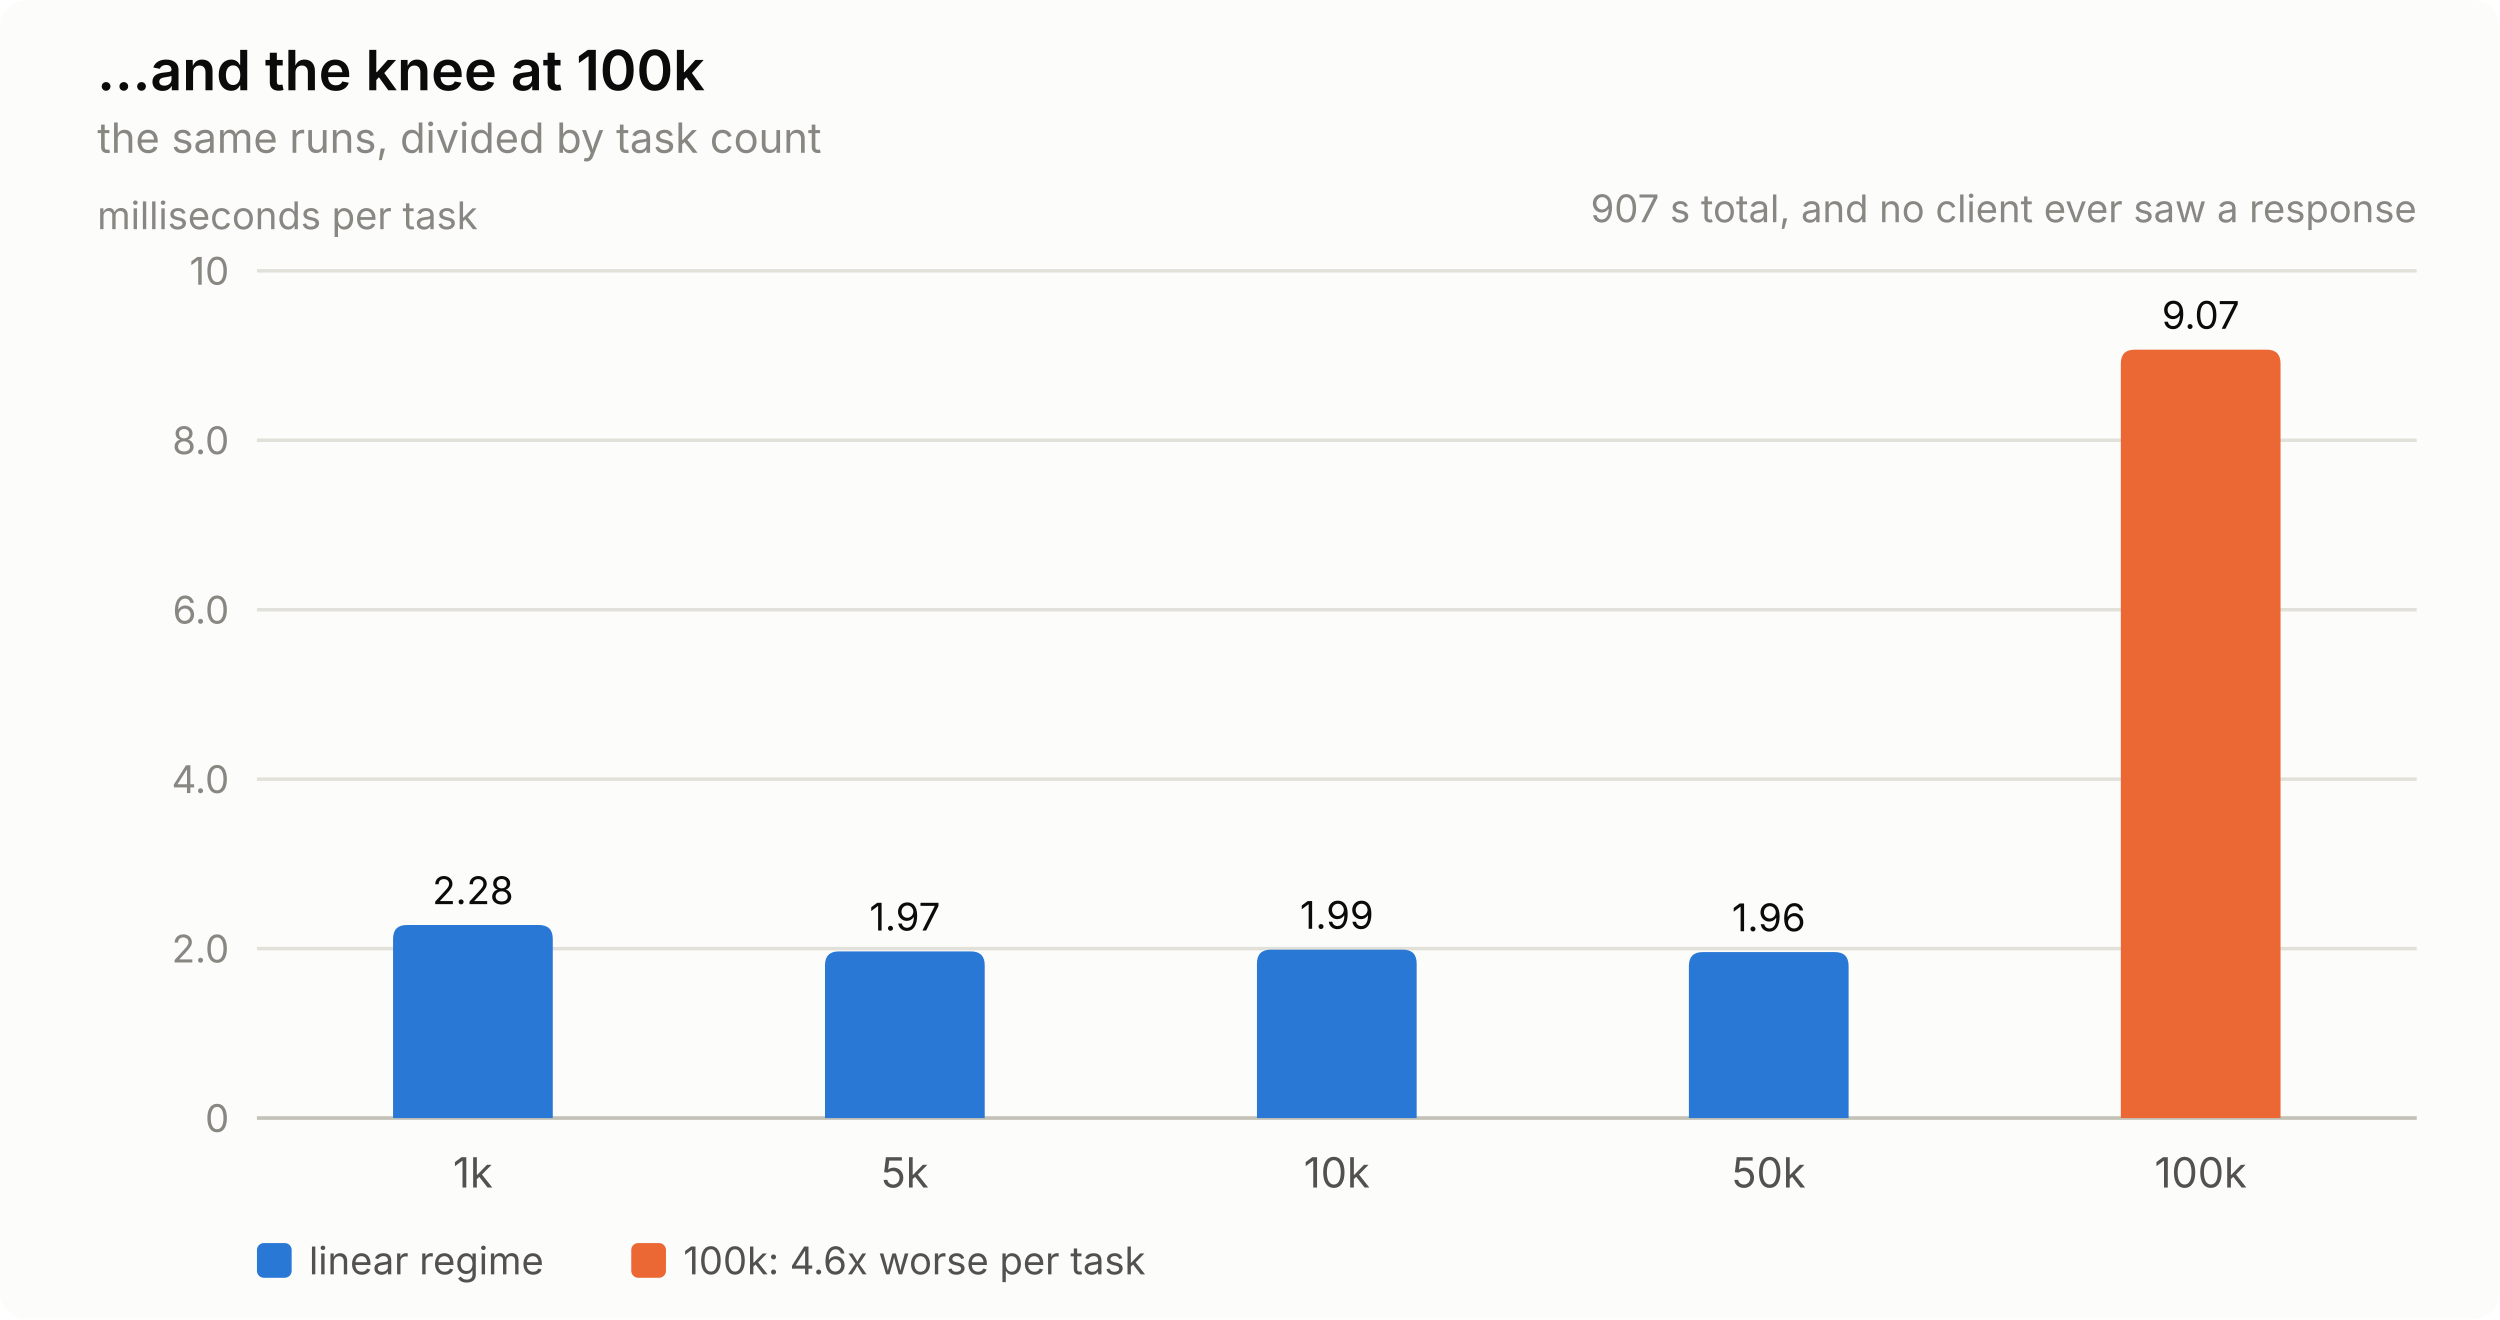
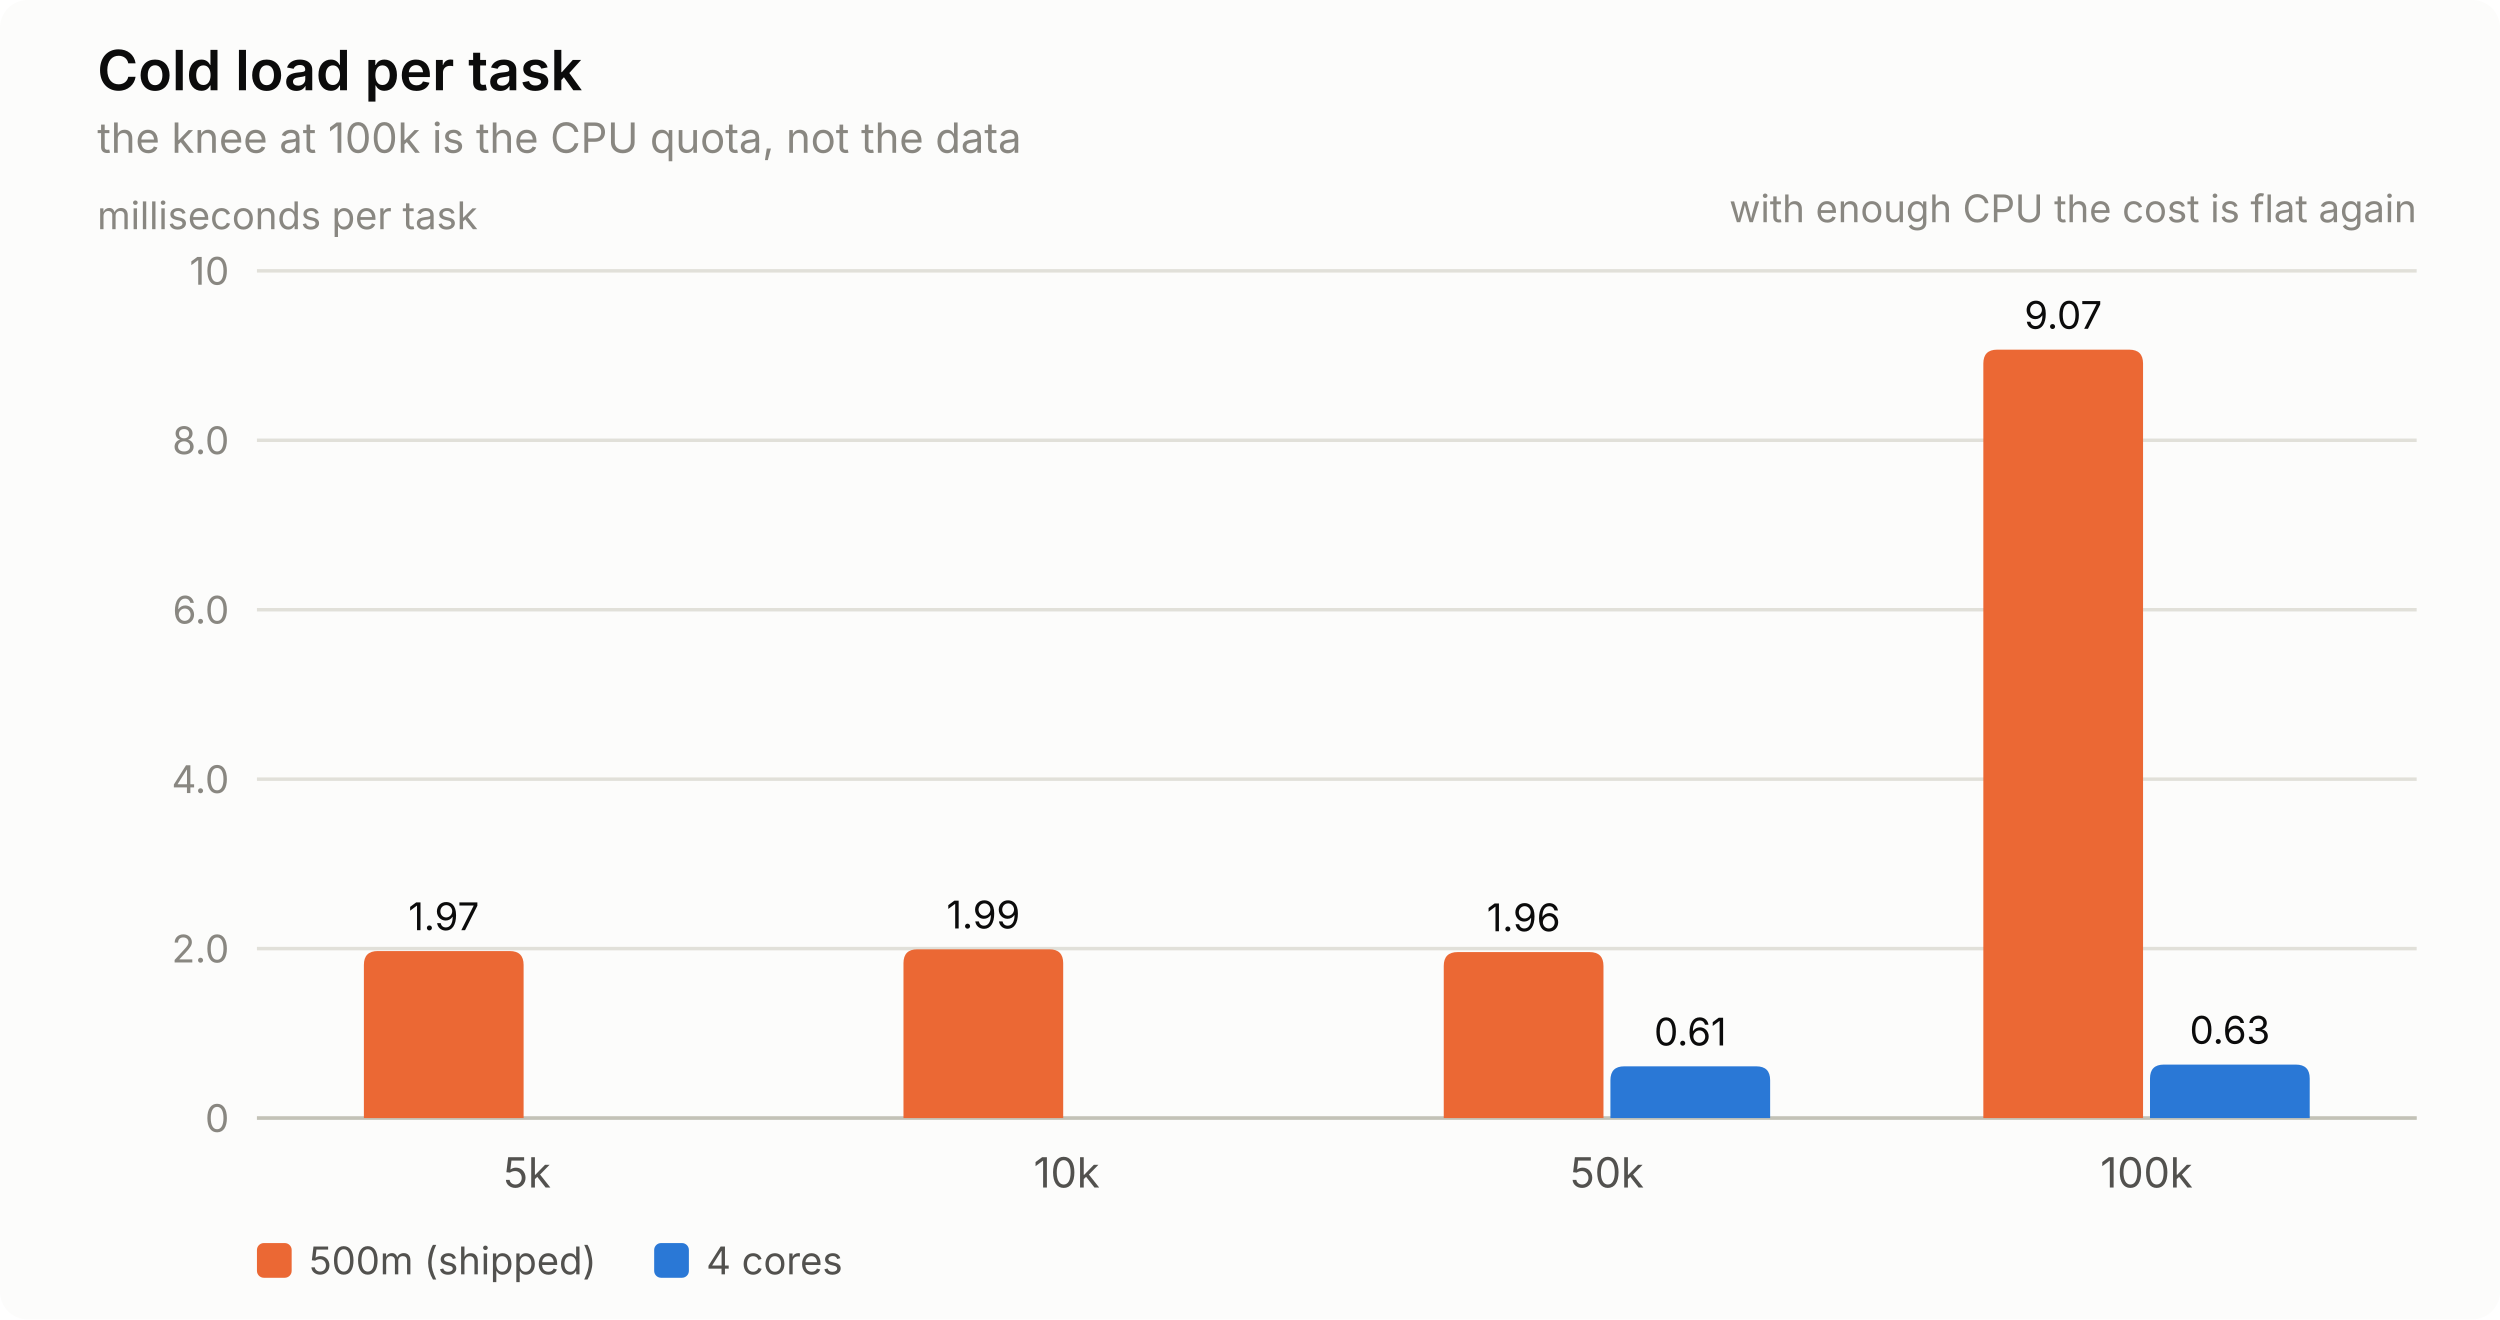
<svg xmlns="http://www.w3.org/2000/svg" viewBox="0 0 720 380" width="720" height="380" role="img">
  <rect width="720" height="380" fill="#fcfcfb" rx="8" />
-   <text x="28" y="26" font-family="system-ui,-apple-system,'Segoe UI',sans-serif" font-size="16" font-weight="600" fill="#0b0b0b">...and the knee at 100k</text>
-   <text x="28" y="44" font-family="system-ui,-apple-system,'Segoe UI',sans-serif" font-size="12" fill="#898781">the same runs, divided by task count</text>
+   <text x="28" y="26" font-family="system-ui,-apple-system,'Segoe UI',sans-serif" font-size="16" font-weight="600" fill="#0b0b0b">Cold load per task</text>
+   <text x="28" y="44" font-family="system-ui,-apple-system,'Segoe UI',sans-serif" font-size="12" fill="#898781">the knee at 100k is the CPU quota, not the data</text>
  <line x1="74" y1="322.0" x2="696" y2="322.0" stroke="#e1e0d9" stroke-width="1" />
  <text x="66" y="326.0" text-anchor="end" font-family="system-ui,-apple-system,'Segoe UI',sans-serif" font-size="11" fill="#898781" font-variant-numeric="tabular-nums">0</text>
  <line x1="74" y1="273.2" x2="696" y2="273.2" stroke="#e1e0d9" stroke-width="1" />
  <text x="66" y="277.2" text-anchor="end" font-family="system-ui,-apple-system,'Segoe UI',sans-serif" font-size="11" fill="#898781" font-variant-numeric="tabular-nums">2.0</text>
  <line x1="74" y1="224.4" x2="696" y2="224.4" stroke="#e1e0d9" stroke-width="1" />
  <text x="66" y="228.4" text-anchor="end" font-family="system-ui,-apple-system,'Segoe UI',sans-serif" font-size="11" fill="#898781" font-variant-numeric="tabular-nums">4.0</text>
  <line x1="74" y1="175.6" x2="696" y2="175.6" stroke="#e1e0d9" stroke-width="1" />
  <text x="66" y="179.6" text-anchor="end" font-family="system-ui,-apple-system,'Segoe UI',sans-serif" font-size="11" fill="#898781" font-variant-numeric="tabular-nums">6.0</text>
  <line x1="74" y1="126.8" x2="696" y2="126.8" stroke="#e1e0d9" stroke-width="1" />
  <text x="66" y="130.8" text-anchor="end" font-family="system-ui,-apple-system,'Segoe UI',sans-serif" font-size="11" fill="#898781" font-variant-numeric="tabular-nums">8.0</text>
  <line x1="74" y1="78.0" x2="696" y2="78.0" stroke="#e1e0d9" stroke-width="1" />
  <text x="66" y="82.0" text-anchor="end" font-family="system-ui,-apple-system,'Segoe UI',sans-serif" font-size="11" fill="#898781" font-variant-numeric="tabular-nums">10</text>
  <line x1="74" y1="322" x2="696" y2="322" stroke="#c3c2b7" stroke-width="1" />
  <text x="28" y="66" font-family="system-ui,-apple-system,'Segoe UI',sans-serif" font-size="11" fill="#898781">milliseconds per task</text>
-   <text x="136.2" y="342.0" text-anchor="middle" font-family="system-ui,-apple-system,'Segoe UI',sans-serif" font-size="12" fill="#52514e">1k</text>
-   <text x="260.6" y="342.0" text-anchor="middle" font-family="system-ui,-apple-system,'Segoe UI',sans-serif" font-size="12" fill="#52514e">5k</text>
-   <text x="385.0" y="342.0" text-anchor="middle" font-family="system-ui,-apple-system,'Segoe UI',sans-serif" font-size="12" fill="#52514e">10k</text>
-   <text x="509.4" y="342.0" text-anchor="middle" font-family="system-ui,-apple-system,'Segoe UI',sans-serif" font-size="12" fill="#52514e">50k</text>
-   <text x="633.8" y="342.0" text-anchor="middle" font-family="system-ui,-apple-system,'Segoe UI',sans-serif" font-size="12" fill="#52514e">100k</text>
-   <path d="M113.2,322 L113.2,270.4 Q113.2,266.4 117.2,266.4 L155.2,266.4 Q159.2,266.4 159.2,270.4 L159.2,322 Z" fill="#2a78d6" />
-   <text x="136.2" y="260.4" text-anchor="middle" font-family="system-ui,-apple-system,'Segoe UI',sans-serif" font-size="11" fill="#0b0b0b" font-variant-numeric="tabular-nums">2.28</text>
-   <path d="M237.6,322 L237.6,278.0 Q237.6,274.0 241.6,274.0 L279.6,274.0 Q283.6,274.0 283.6,278.0 L283.6,322 Z" fill="#2a78d6" />
-   <text x="260.6" y="268.0" text-anchor="middle" font-family="system-ui,-apple-system,'Segoe UI',sans-serif" font-size="11" fill="#0b0b0b" font-variant-numeric="tabular-nums">1.97</text>
-   <path d="M362.0,322 L362.0,277.5 Q362.0,273.5 366.0,273.5 L404.0,273.5 Q408.0,273.5 408.0,277.5 L408.0,322 Z" fill="#2a78d6" />
-   <text x="385.0" y="267.5" text-anchor="middle" font-family="system-ui,-apple-system,'Segoe UI',sans-serif" font-size="11" fill="#0b0b0b" font-variant-numeric="tabular-nums">1.99</text>
-   <path d="M486.4,322 L486.4,278.2 Q486.4,274.2 490.4,274.2 L528.4,274.2 Q532.4,274.2 532.4,278.2 L532.4,322 Z" fill="#2a78d6" />
-   <text x="509.4" y="268.2" text-anchor="middle" font-family="system-ui,-apple-system,'Segoe UI',sans-serif" font-size="11" fill="#0b0b0b" font-variant-numeric="tabular-nums">1.96</text>
-   <path d="M610.8,322 L610.8,104.7 Q610.8,100.7 614.8,100.7 L652.8,100.7 Q656.8,100.7 656.8,104.7 L656.8,322 Z" fill="#eb6834" />
-   <text x="633.8" y="94.7" text-anchor="middle" font-family="system-ui,-apple-system,'Segoe UI',sans-serif" font-size="11" fill="#0b0b0b" font-variant-numeric="tabular-nums">9.07</text>
-   <rect x="74" y="358" width="10" height="10" rx="2" fill="#2a78d6" />
-   <text x="89" y="367" font-family="system-ui,-apple-system,'Segoe UI',sans-serif" font-size="11" fill="#52514e">linear regime</text>
-   <rect x="181.8" y="358" width="10" height="10" rx="2" fill="#eb6834" />
-   <text x="196.8" y="367" font-family="system-ui,-apple-system,'Segoe UI',sans-serif" font-size="11" fill="#52514e">100k: 4.6x worse per task</text>
-   <text x="696" y="64" text-anchor="end" font-family="system-ui,-apple-system,'Segoe UI',sans-serif" font-size="11" fill="#898781">907 s total, and no client ever saw a response</text>
+   <text x="151.8" y="342.0" text-anchor="middle" font-family="system-ui,-apple-system,'Segoe UI',sans-serif" font-size="12" fill="#52514e">5k</text>
+   <text x="307.2" y="342.0" text-anchor="middle" font-family="system-ui,-apple-system,'Segoe UI',sans-serif" font-size="12" fill="#52514e">10k</text>
+   <text x="462.8" y="342.0" text-anchor="middle" font-family="system-ui,-apple-system,'Segoe UI',sans-serif" font-size="12" fill="#52514e">50k</text>
+   <text x="618.2" y="342.0" text-anchor="middle" font-family="system-ui,-apple-system,'Segoe UI',sans-serif" font-size="12" fill="#52514e">100k</text>
+   <path d="M104.8,322 L104.8,277.9 Q104.8,273.9 108.8,273.9 L146.8,273.9 Q150.8,273.9 150.8,277.9 L150.8,322 Z" fill="#eb6834" />
+   <text x="127.8" y="267.9" text-anchor="middle" font-family="system-ui,-apple-system,'Segoe UI',sans-serif" font-size="11" fill="#0b0b0b" font-variant-numeric="tabular-nums">1.97</text>
+   <path d="M260.2,322 L260.2,277.4 Q260.2,273.4 264.2,273.4 L302.2,273.4 Q306.2,273.4 306.2,277.4 L306.2,322 Z" fill="#eb6834" />
+   <text x="283.2" y="267.4" text-anchor="middle" font-family="system-ui,-apple-system,'Segoe UI',sans-serif" font-size="11" fill="#0b0b0b" font-variant-numeric="tabular-nums">1.99</text>
+   <path d="M415.8,322 L415.8,278.2 Q415.8,274.2 419.8,274.2 L457.8,274.2 Q461.8,274.2 461.8,278.2 L461.8,322 Z" fill="#eb6834" />
+   <text x="438.8" y="268.2" text-anchor="middle" font-family="system-ui,-apple-system,'Segoe UI',sans-serif" font-size="11" fill="#0b0b0b" font-variant-numeric="tabular-nums">1.96</text>
+   <path d="M571.2,322 L571.2,104.7 Q571.2,100.7 575.2,100.7 L613.2,100.7 Q617.2,100.7 617.2,104.7 L617.2,322 Z" fill="#eb6834" />
+   <text x="594.2" y="94.7" text-anchor="middle" font-family="system-ui,-apple-system,'Segoe UI',sans-serif" font-size="11" fill="#0b0b0b" font-variant-numeric="tabular-nums">9.07</text>
+   <path d="M463.8,322 L463.8,311.1 Q463.8,307.1 467.8,307.1 L505.8,307.1 Q509.8,307.1 509.8,311.1 L509.8,322 Z" fill="#2a78d6" />
+   <text x="486.8" y="301.1" text-anchor="middle" font-family="system-ui,-apple-system,'Segoe UI',sans-serif" font-size="11" fill="#0b0b0b" font-variant-numeric="tabular-nums">0.61</text>
+   <path d="M619.2,322 L619.2,310.6 Q619.2,306.6 623.2,306.6 L661.2,306.6 Q665.2,306.6 665.2,310.6 L665.2,322 Z" fill="#2a78d6" />
+   <text x="642.2" y="300.6" text-anchor="middle" font-family="system-ui,-apple-system,'Segoe UI',sans-serif" font-size="11" fill="#0b0b0b" font-variant-numeric="tabular-nums">0.63</text>
+   <rect x="74" y="358" width="10" height="10" rx="2" fill="#eb6834" />
+   <text x="89" y="367" font-family="system-ui,-apple-system,'Segoe UI',sans-serif" font-size="11" fill="#52514e">500m (shipped)</text>
+   <rect x="188.4" y="358" width="10" height="10" rx="2" fill="#2a78d6" />
+   <text x="203.4" y="367" font-family="system-ui,-apple-system,'Segoe UI',sans-serif" font-size="11" fill="#52514e">4 cores</text>
+   <text x="696" y="64" text-anchor="end" font-family="system-ui,-apple-system,'Segoe UI',sans-serif" font-size="11" fill="#898781">with enough CPU the cost is flat again</text>
</svg>
